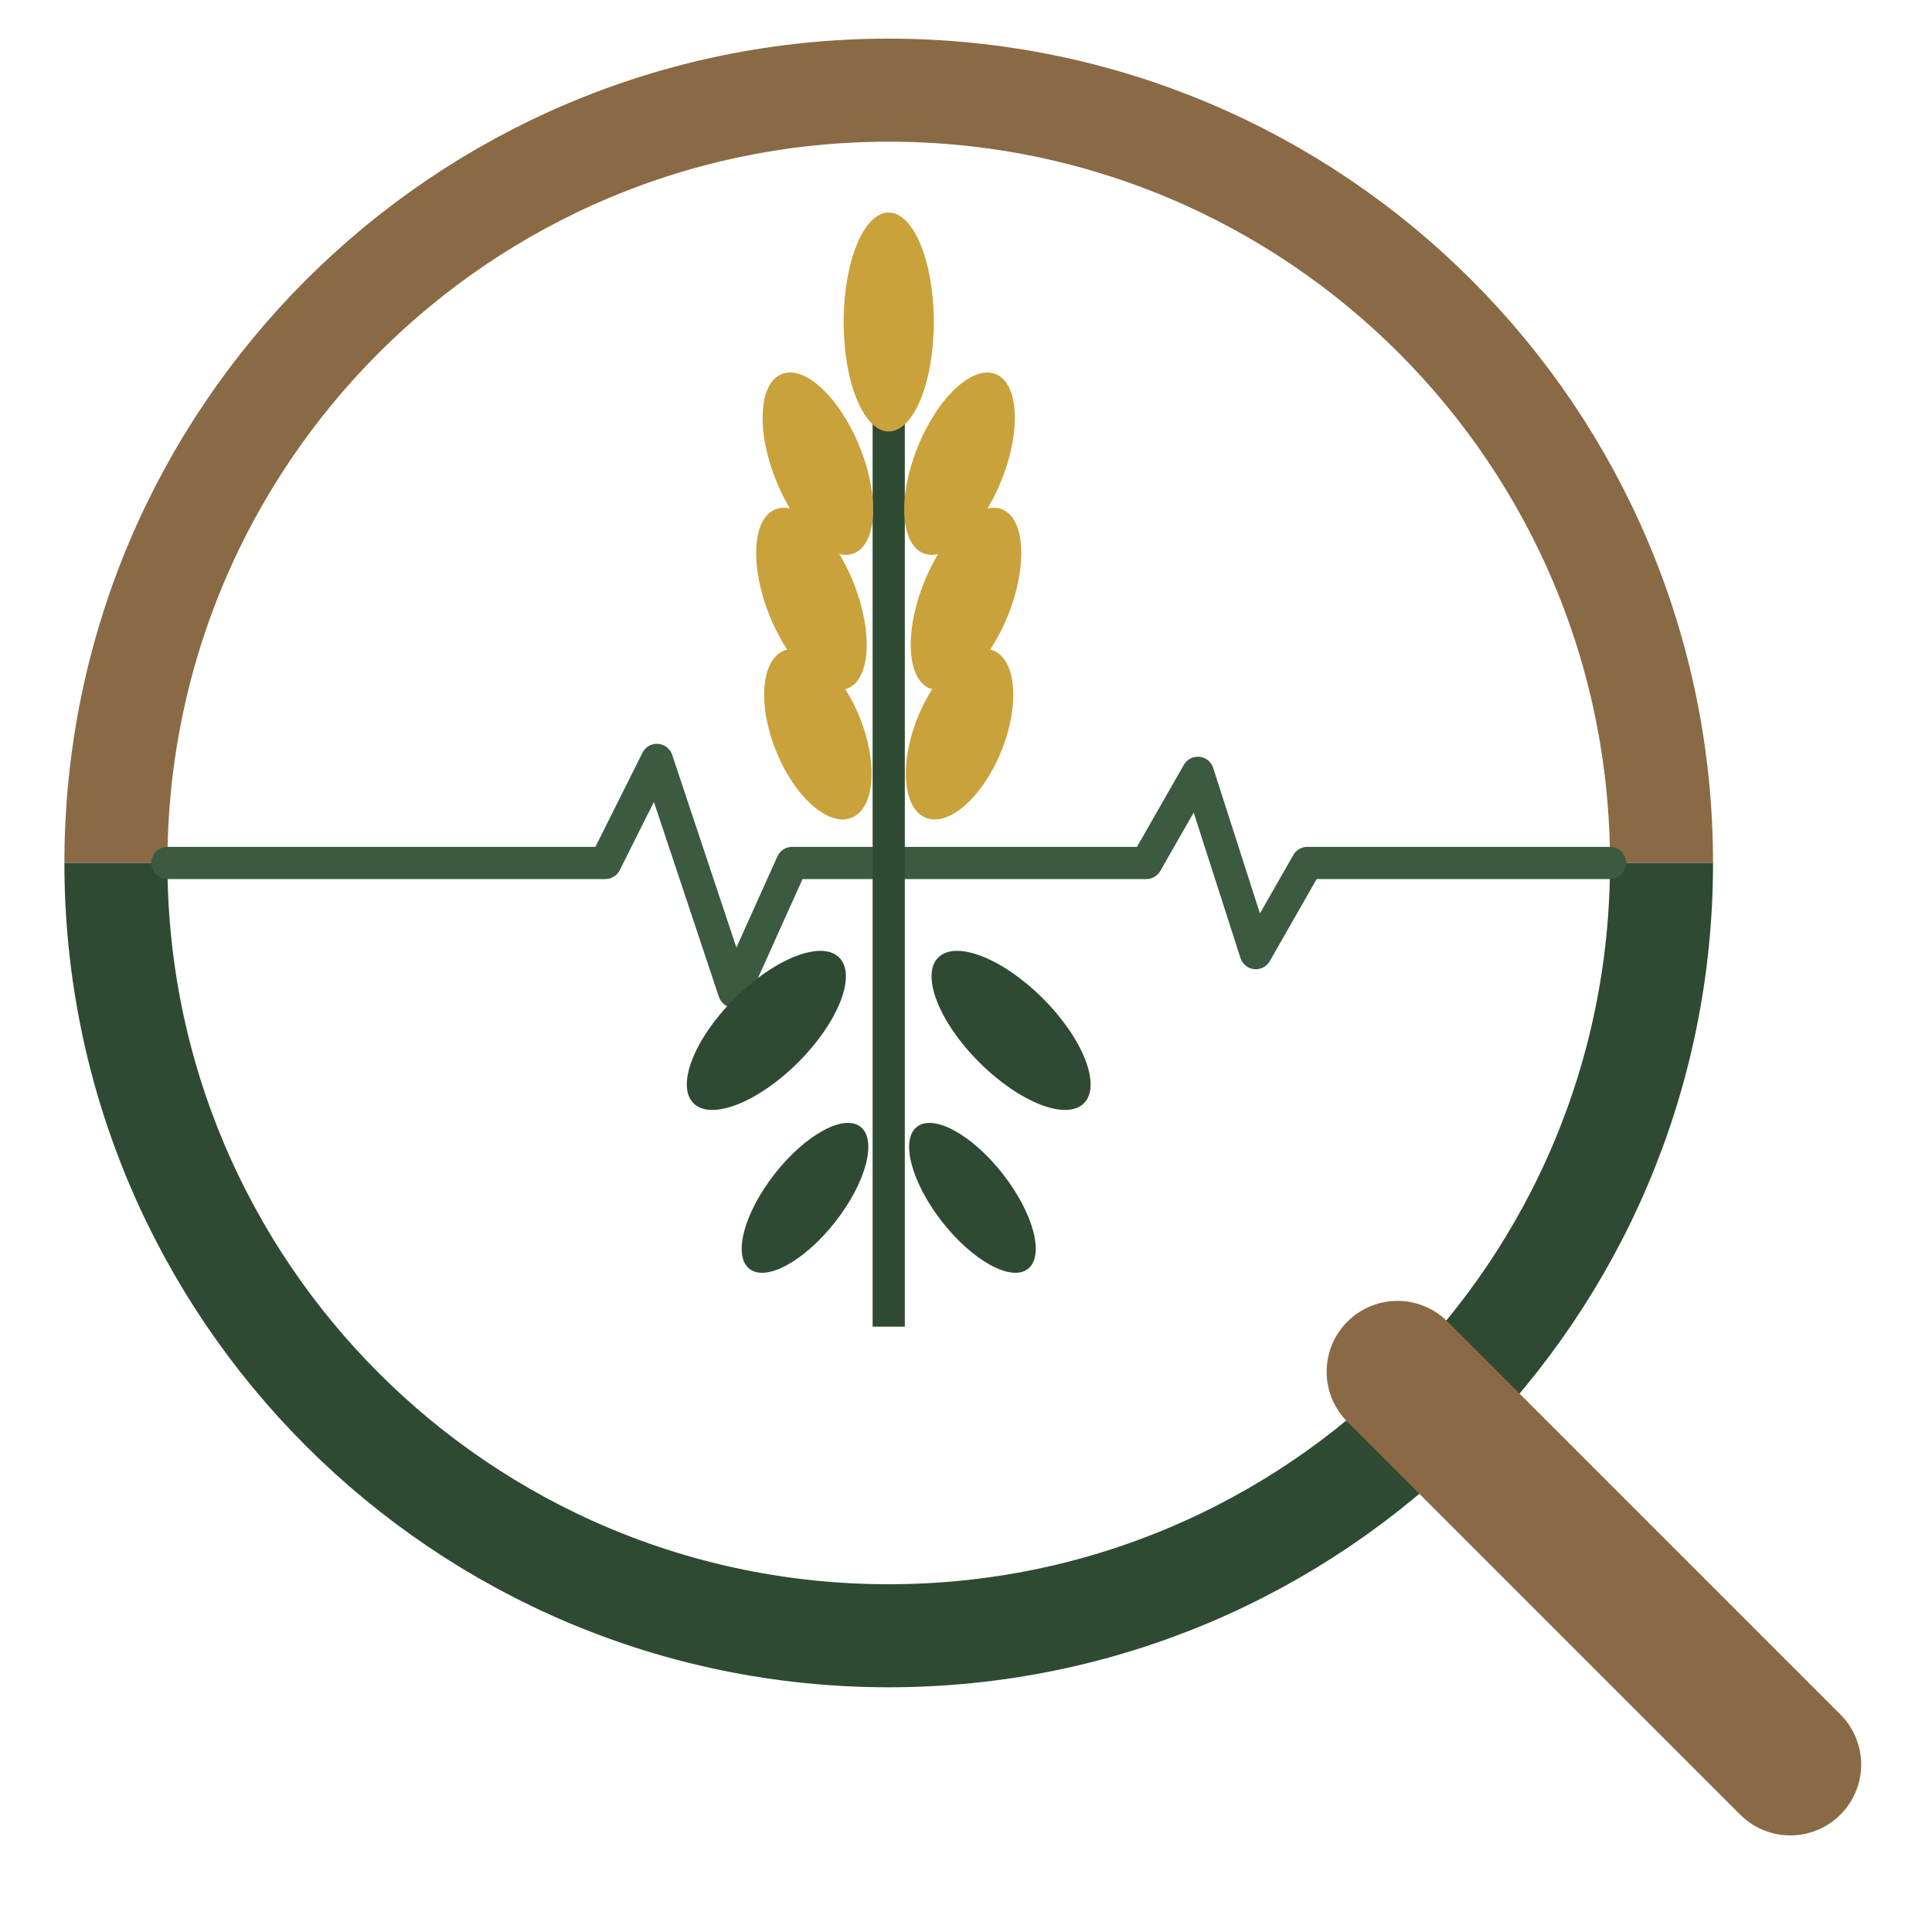
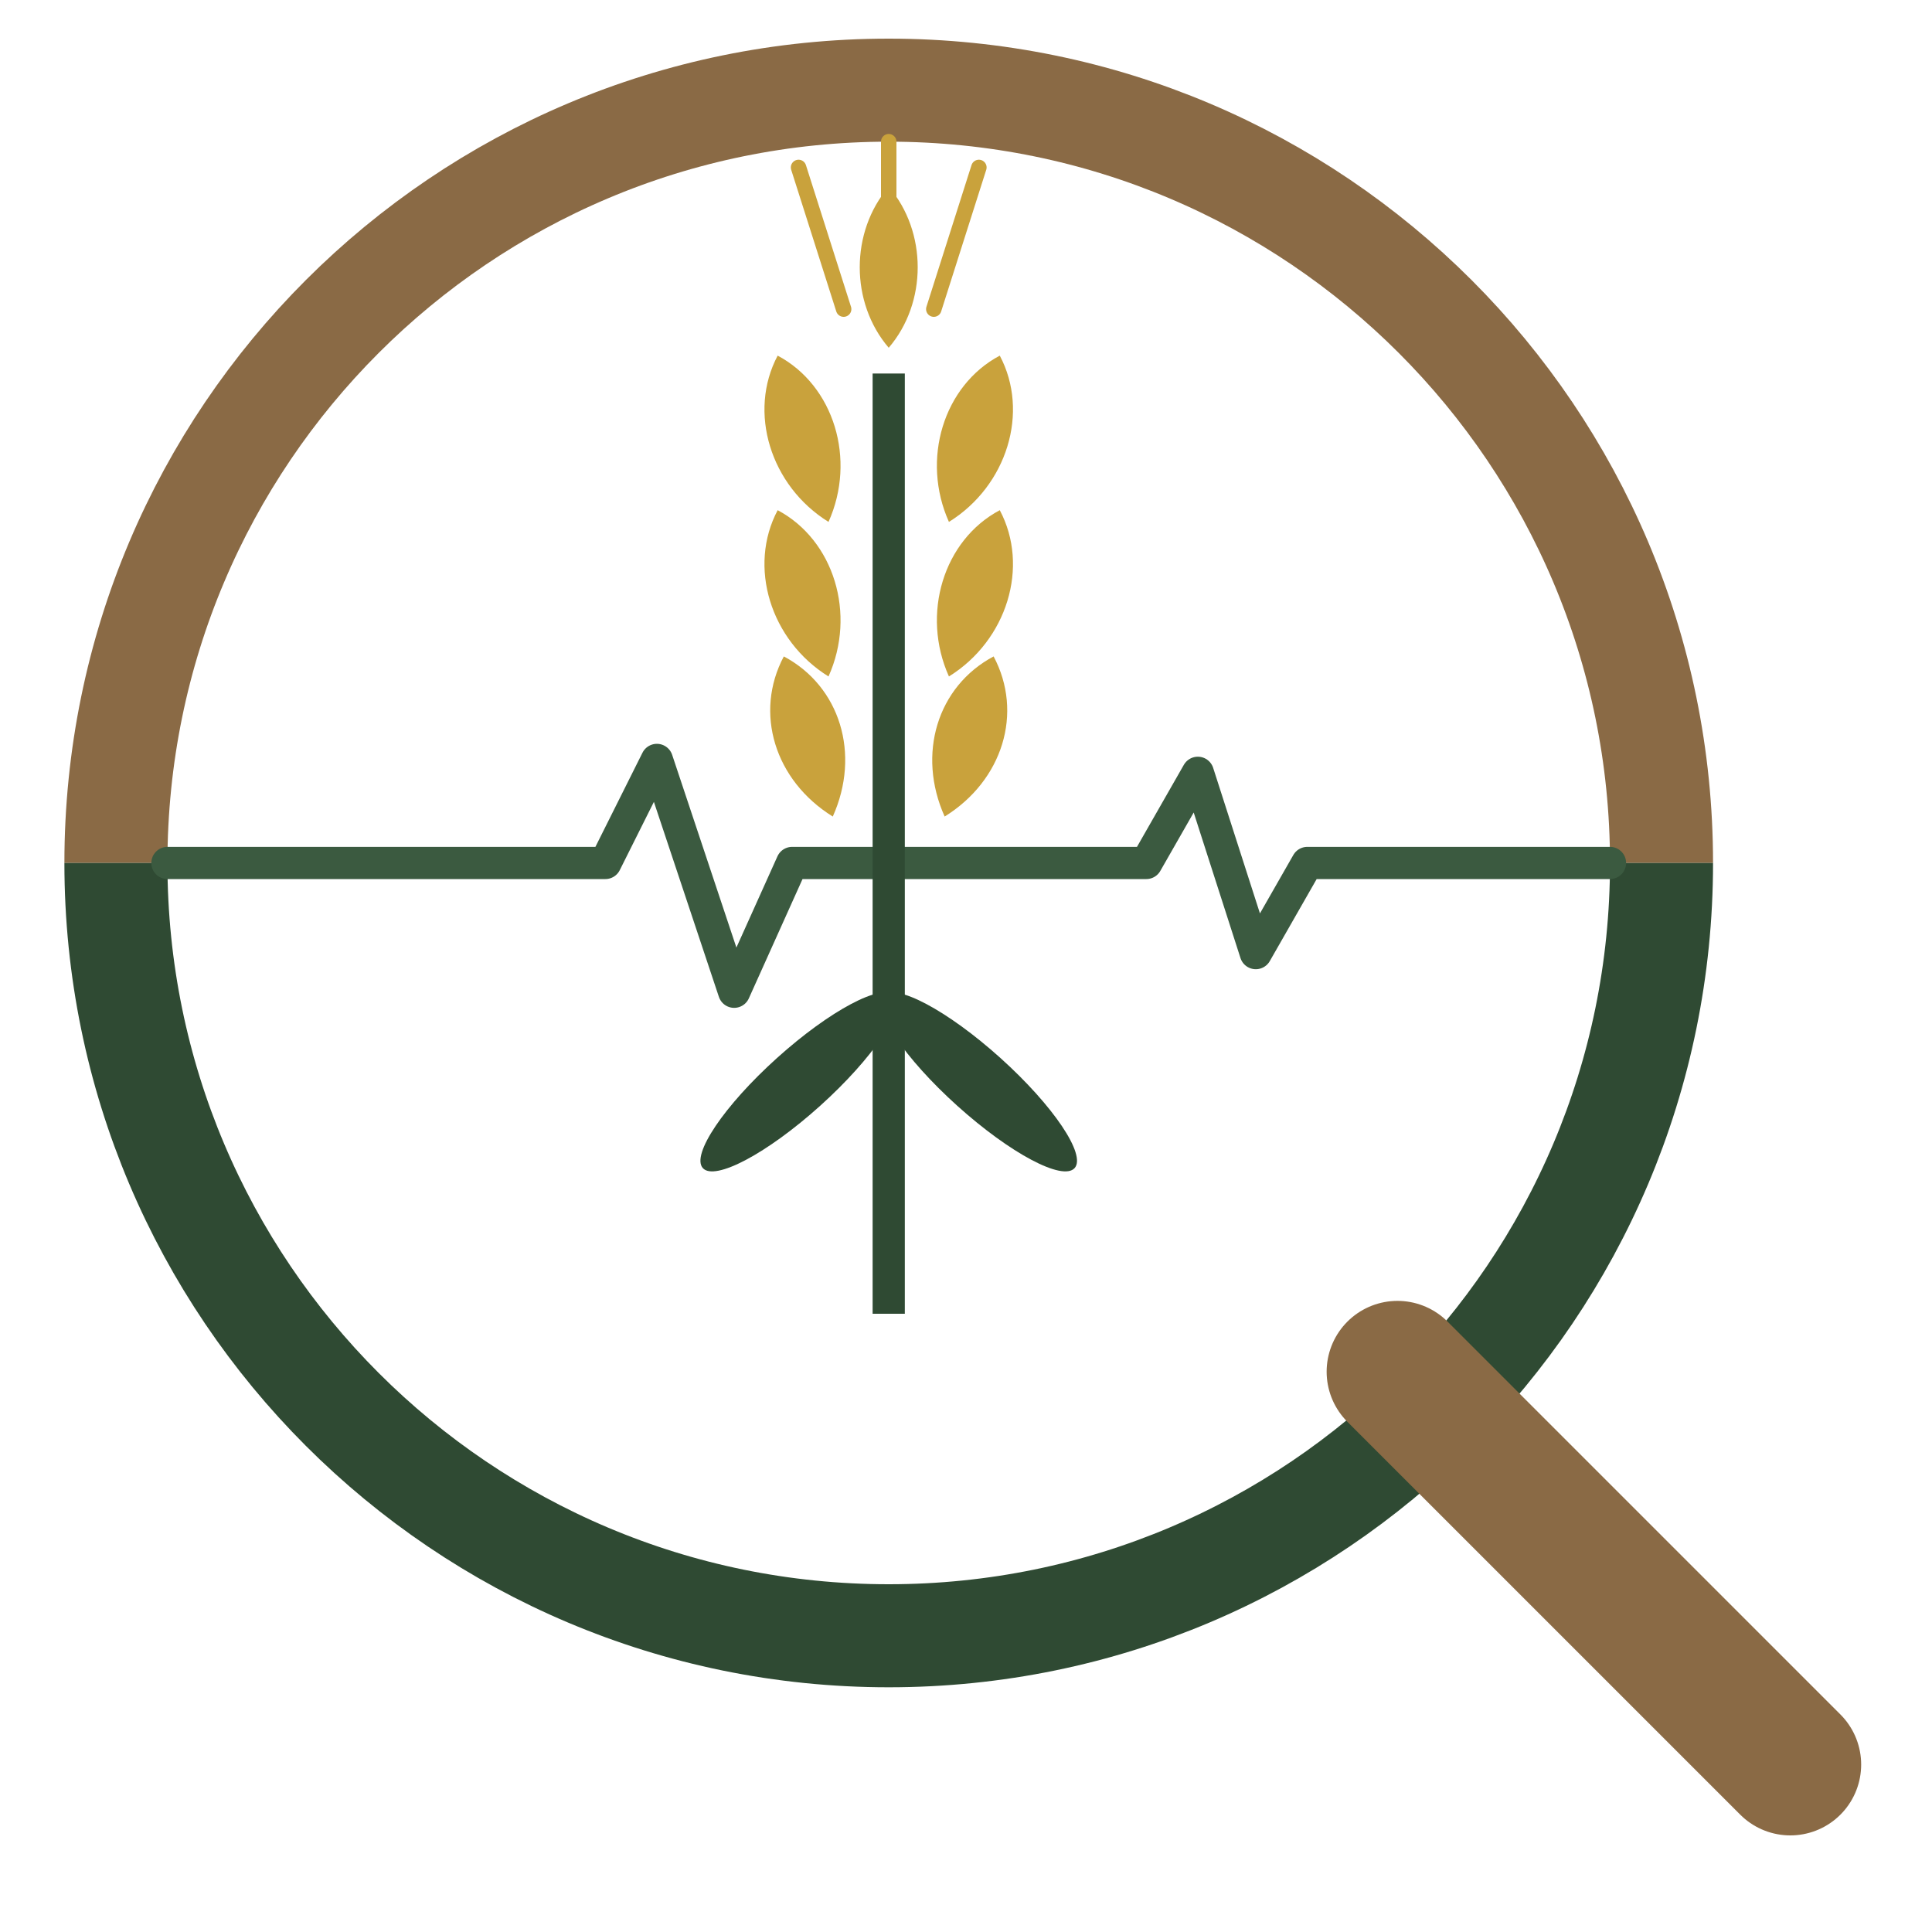
<svg xmlns="http://www.w3.org/2000/svg" viewBox="82 46 300 300" width="300" height="300">
  <path d="M100,180 A120,120 0 0 1 340,180" fill="none" stroke="#8A6A45" stroke-width="16" />
  <path d="M100,180 A120,120 0 0 0 340,180" fill="none" stroke="#2F4A33" stroke-width="16" />
  <line x1="299" y1="259" x2="360" y2="320" stroke="#8A6A45" stroke-width="22" stroke-linecap="round" />
  <polyline points="108,180 165,180 176,180 184,164 196,200 205,180 250,180 260,180 268,166 277,194 285,180 332,180" fill="none" stroke="#3B5A40" stroke-width="5" stroke-linecap="round" stroke-linejoin="round" />
-   <line x1="220" y1="100" x2="220" y2="252" stroke="#2F4A33" stroke-width="5" />
+   <g stroke="#C9A23C" stroke-width="2.4" stroke-linecap="round">
+     <line x1="220" y1="92" x2="220" y2="68" />
+     <line x1="213" y1="94" x2="206" y2="72" />
+     <line x1="227" y1="94" x2="234" y2="72" />
+   </g>
+   <line x1="220" y1="104" x2="220" y2="250" stroke="#2F4A33" stroke-width="5" />
  <g fill="#C9A23C">
-     <ellipse cx="220" cy="96" rx="7" ry="17" />
-     <ellipse cx="209" cy="118" rx="7" ry="15" transform="rotate(-22 209 118)" />
-     <ellipse cx="231" cy="118" rx="7" ry="15" transform="rotate(22 231 118)" />
-     <ellipse cx="208" cy="139" rx="7" ry="15" transform="rotate(-22 208 139)" />
-     <ellipse cx="232" cy="139" rx="7" ry="15" transform="rotate(22 232 139)" />
-     <ellipse cx="209" cy="160" rx="7" ry="14" transform="rotate(-22 209 160)" />
-     <ellipse cx="231" cy="160" rx="7" ry="14" transform="rotate(22 231 160)" />
+     <path d="M220,100 C226,93 226,82 220,75 C214,82 214,93 220,100 Z" />
+     <g transform="rotate(-17 220 120)">
+       <path d="M220,124 C227,116 227,104 220,97 C213,104 213,116 220,124 Z" transform="translate(-11,0)" />
+     </g>
+     <g transform="rotate(17 220 120)">
+       <path d="M220,124 C227,116 227,104 220,97 C213,104 213,116 220,124 Z" transform="translate(11,0)" />
+     </g>
+     <g transform="rotate(-17 220 144)">
+       <path d="M220,148 C227,140 227,128 220,121 C213,128 213,140 220,148 Z" transform="translate(-11,0)" />
+     </g>
+     <g transform="rotate(17 220 144)">
+       <path d="M220,148 C227,140 227,128 220,121 C213,128 213,140 220,148 Z" transform="translate(11,0)" />
+     </g>
+     <g transform="rotate(-17 220 167)">
+       <path d="M220,170 C227,162 227,151 220,144 C213,151 213,162 220,170 Z" transform="translate(-10,0)" />
+     </g>
+     <g transform="rotate(17 220 167)">
+       <path d="M220,170 C227,162 227,151 220,144 C213,151 213,162 220,170 Z" transform="translate(10,0)" />
+     </g>
  </g>
  <g fill="#2F4A33">
-     <ellipse cx="201" cy="206" rx="7" ry="16" transform="rotate(45 201 206)" />
-     <ellipse cx="239" cy="206" rx="7" ry="16" transform="rotate(-45 239 206)" />
-     <ellipse cx="207" cy="232" rx="6" ry="14" transform="rotate(38 207 232)" />
-     <ellipse cx="233" cy="232" rx="6" ry="14" transform="rotate(-38 233 232)" />
+     <ellipse cx="206" cy="214" rx="5" ry="20" transform="rotate(48 206 214)" />
+     <ellipse cx="234" cy="214" rx="5" ry="20" transform="rotate(-48 234 214)" />
  </g>
</svg>
